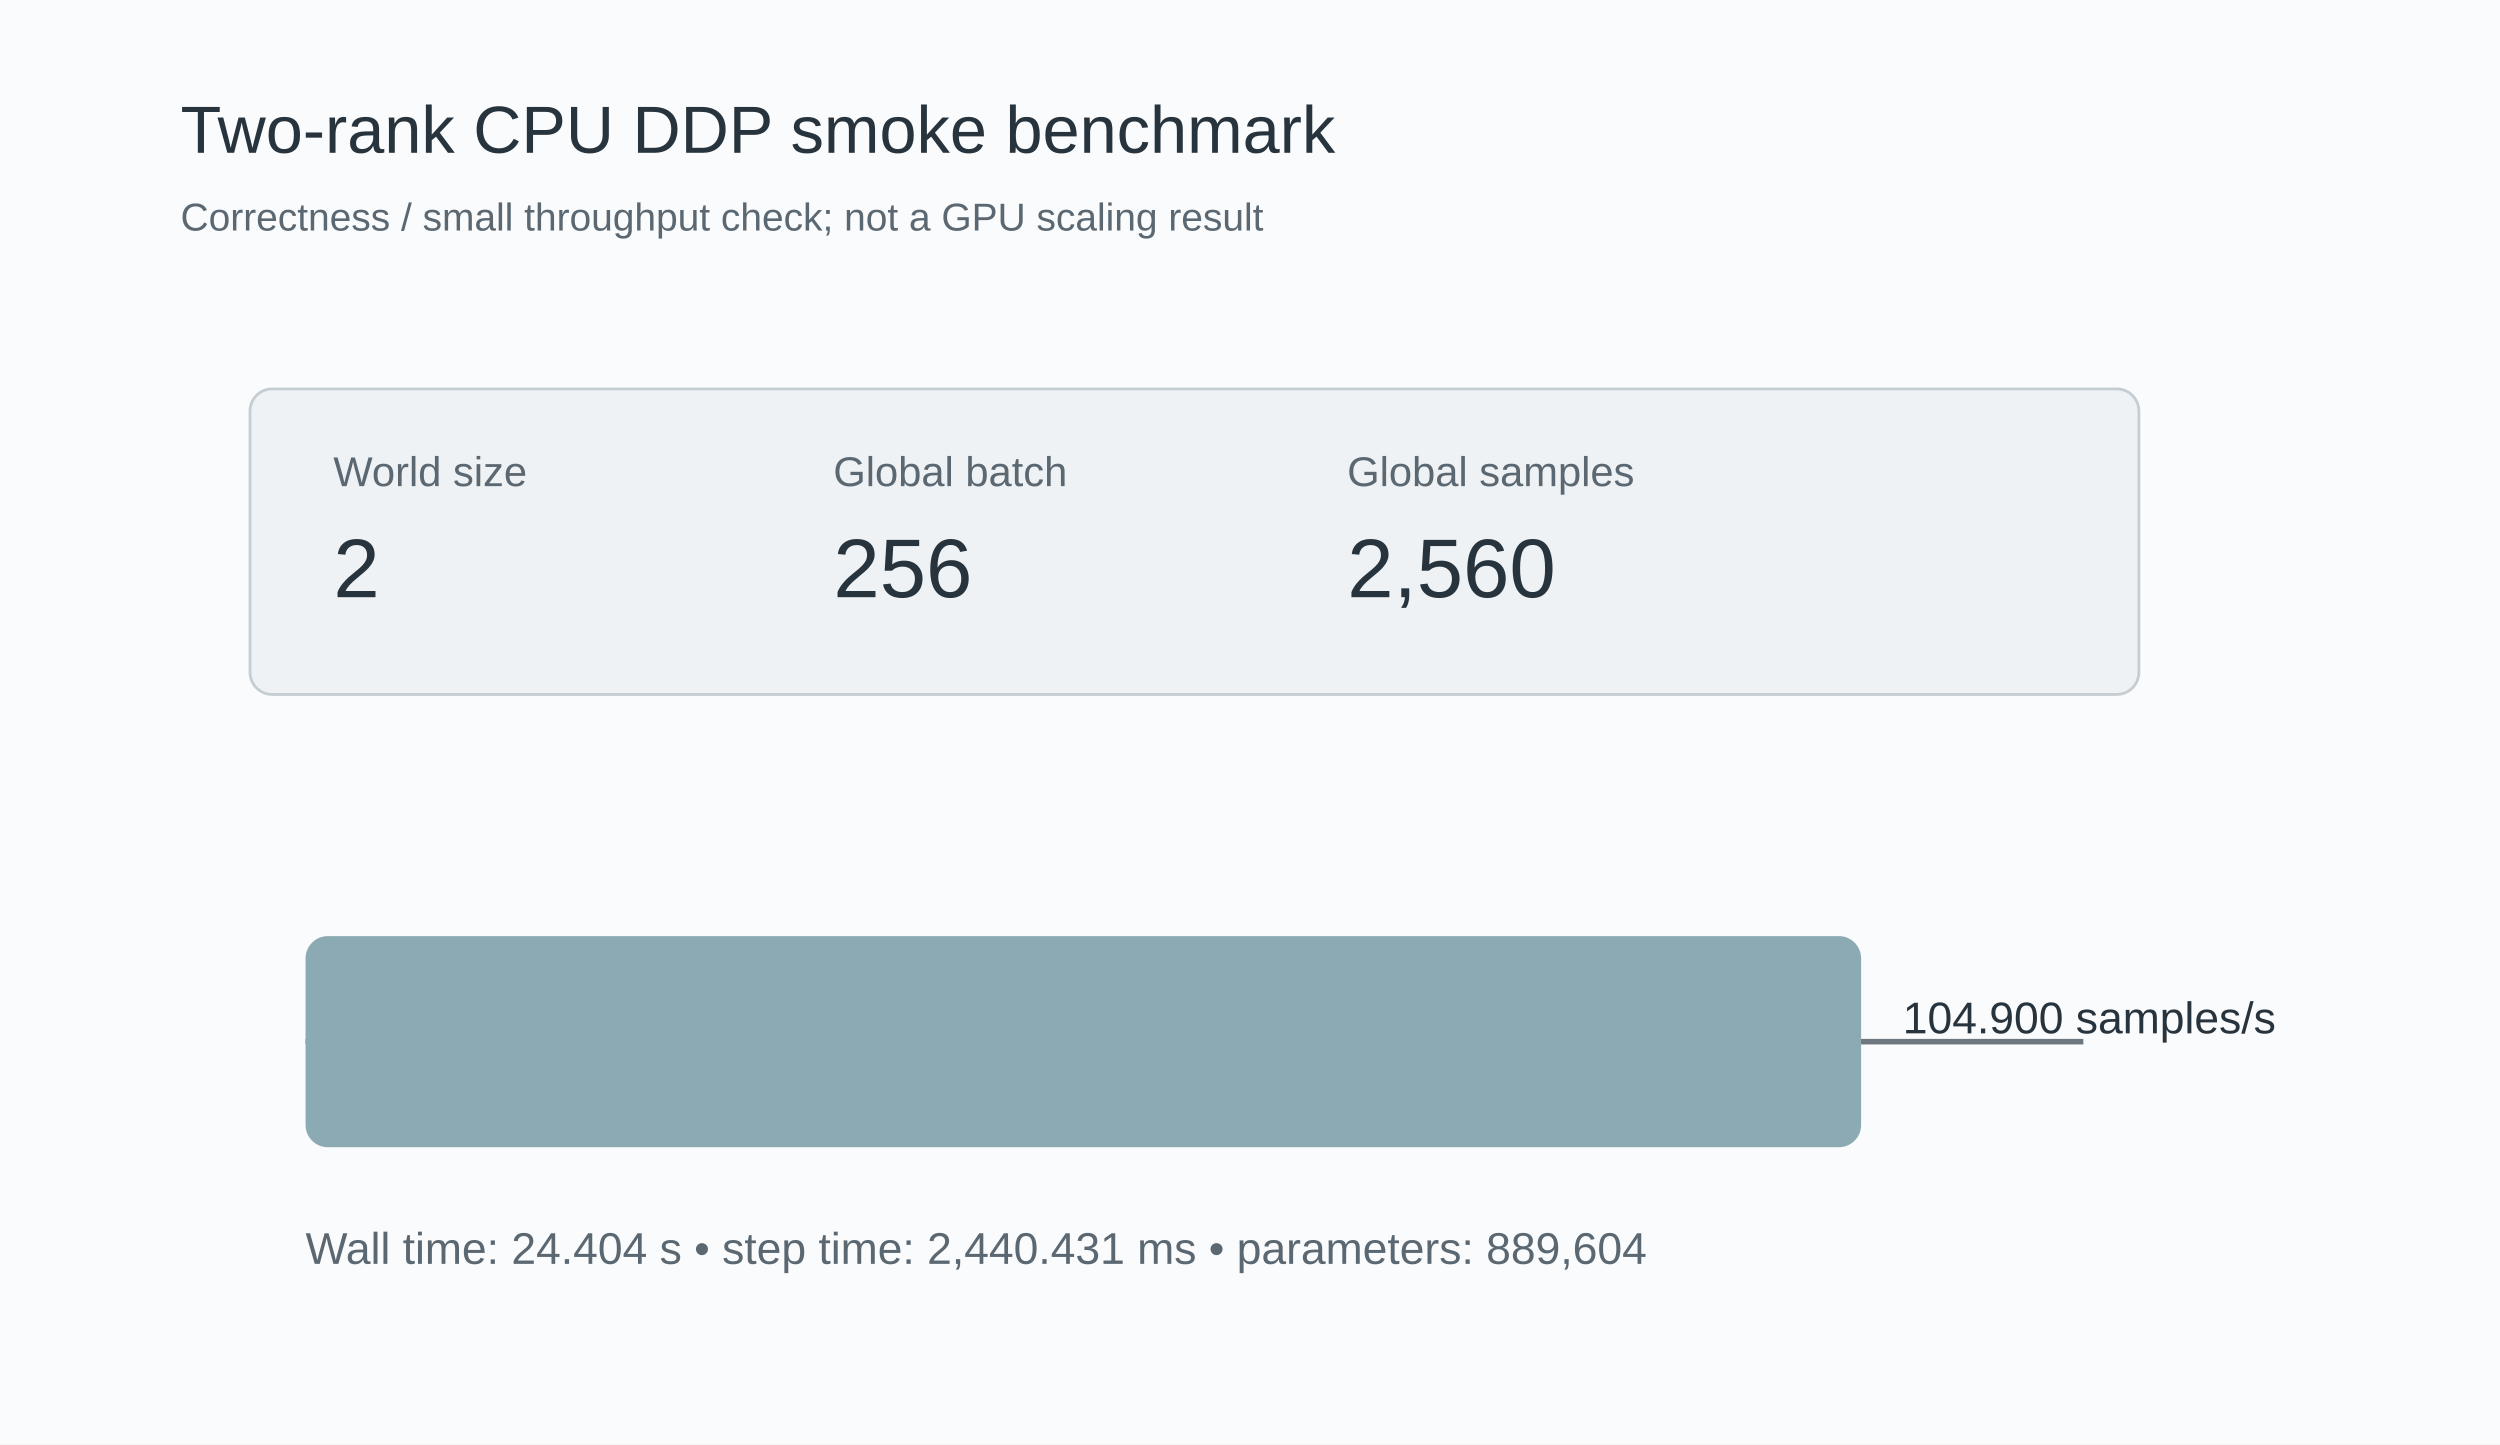
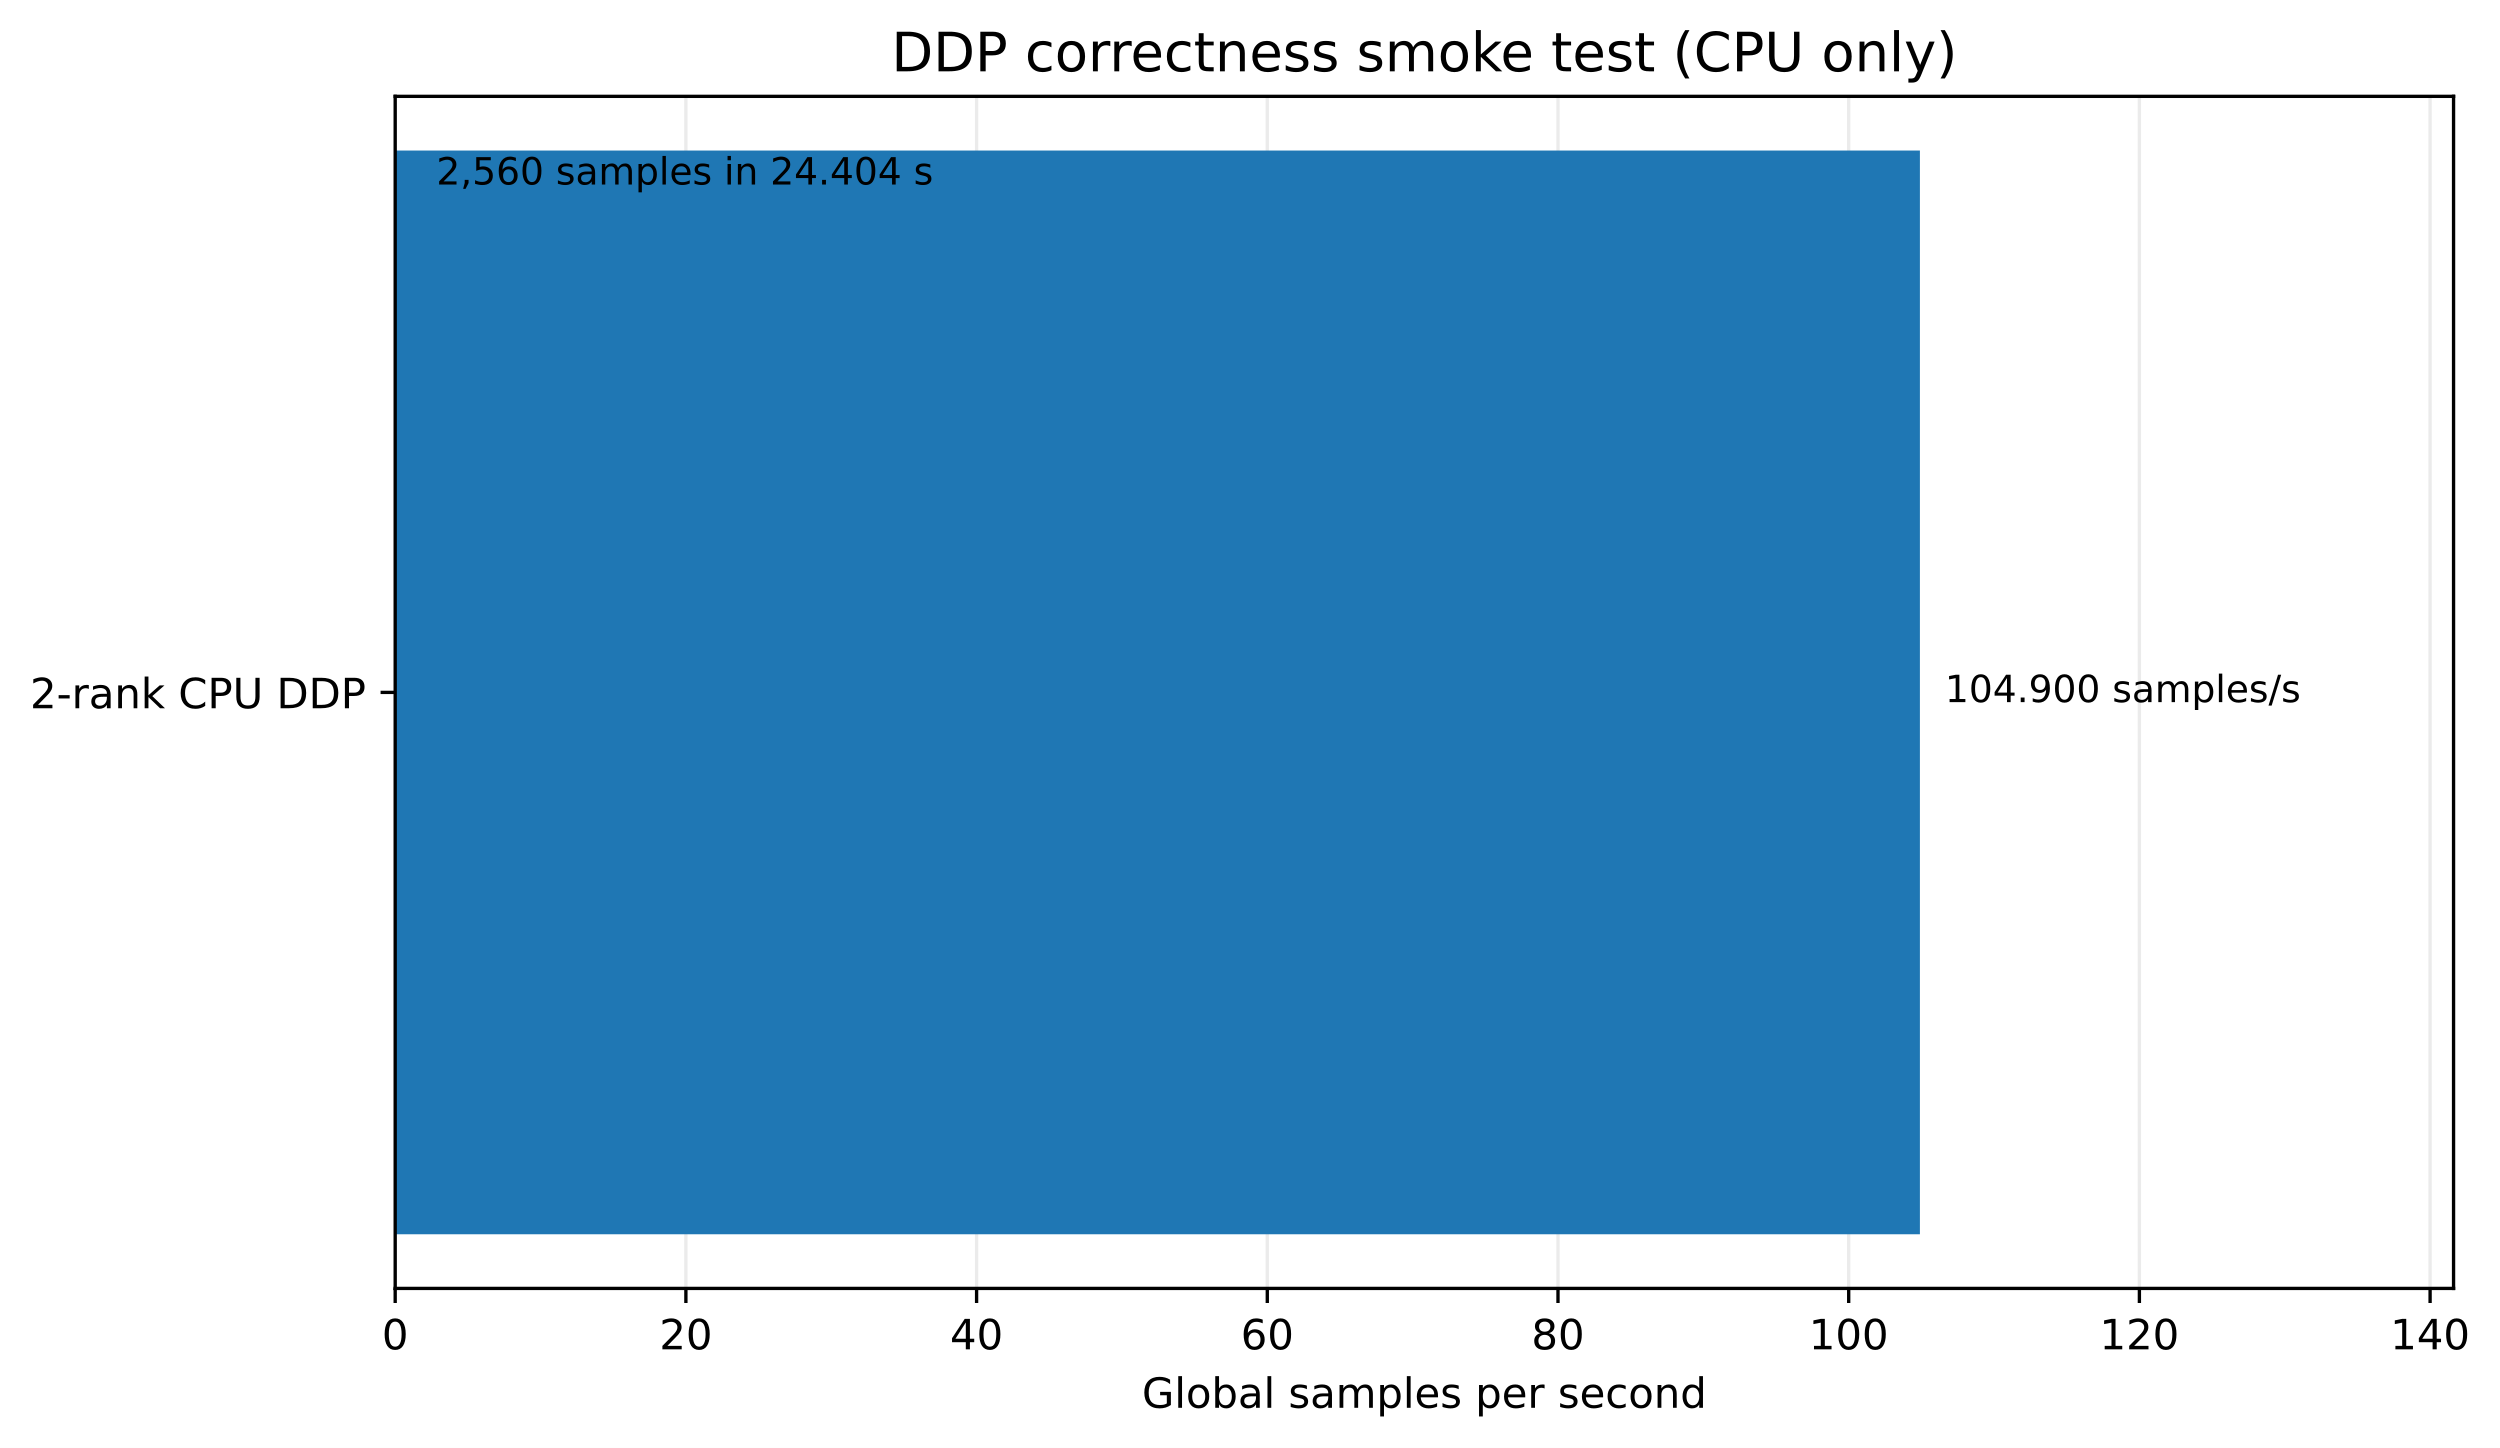
- <svg xmlns="http://www.w3.org/2000/svg" width="900" height="520" viewBox="0 0 900 520">
-   <rect width="900" height="520" fill="#fafbfc" />
-   <text x="65" y="55" font-family="Arial, sans-serif" font-size="24" fill="#28343d">Two-rank CPU DDP smoke benchmark</text>
-   <text x="65" y="83" font-family="Arial, sans-serif" font-size="14" fill="#5b6872">Correctness / small throughput check; not a GPU scaling result</text>
-   <rect x="90" y="140" width="680" height="110" rx="8" fill="#eef2f4" stroke="#c5cdd2" />
-   <text x="120" y="175" font-family="Arial" font-size="15" fill="#5b6872">World size</text>
-   <text x="120" y="215" font-family="Arial" font-size="30" fill="#28343d">2</text>
-   <text x="300" y="175" font-family="Arial" font-size="15" fill="#5b6872">Global batch</text>
-   <text x="300" y="215" font-family="Arial" font-size="30" fill="#28343d">256</text>
-   <text x="485" y="175" font-family="Arial" font-size="15" fill="#5b6872">Global samples</text>
-   <text x="485" y="215" font-family="Arial" font-size="30" fill="#28343d">2,560</text>
-   <line x1="110" y1="375" x2="750" y2="375" stroke="#6d7780" stroke-width="2" />
-   <rect x="110" y="337" width="560" height="76" rx="8" fill="#8caab4" />
-   <text x="685" y="372" font-family="Arial" font-size="16" fill="#28343d">104.900 samples/s</text>
-   <text x="110" y="455" font-family="Arial" font-size="16" fill="#5b6872">Wall time: 24.404 s • step time: 2,440.431 ms • parameters: 889,604</text>
+ <svg xmlns="http://www.w3.org/2000/svg" xmlns:xlink="http://www.w3.org/1999/xlink" width="598.795pt" height="346.8pt" viewBox="0 0 598.795 346.8" version="1.1">
+   <defs>
+     <style type="text/css">*{stroke-linejoin: round; stroke-linecap: butt}</style>
+   </defs>
+   <g id="figure_1">
+     <g id="patch_1">
+       <path d="M 0 346.8  L 598.795 346.8  L 598.795 0  L 0 0  z " style="fill: #ffffff" />
+     </g>
+     <g id="axes_1">
+       <g id="patch_2">
+         <path d="M 94.655 308.599  L 587.671 308.599  L 587.671 23.078  L 94.655 23.078  z " style="fill: #ffffff" />
+       </g>
+       <g id="matplotlib.axis_1">
+         <g id="xtick_1">
+           <g id="line2d_1">
+             <path d="M 94.655 308.599  L 94.655 23.078  " clip-path="url(#p30331fbbab)" style="fill: none; stroke: #b0b0b0; stroke-opacity: 0.25; stroke-width: 0.8; stroke-linecap: square" />
+           </g>
+           <g id="line2d_2">
+             <defs>
+               <path id="m85c63ea4f3" d="M 0 0  L 0 3.5  " style="stroke: #000000; stroke-width: 0.8" />
+             </defs>
+             <g>
+               <use xlink:href="#m85c63ea4f3" x="94.655" y="308.599" style="stroke: #000000; stroke-width: 0.8" />
+             </g>
+           </g>
+           <g id="text_1">
+             <text style="font-size: 10px; font-family: 'DejaVu Sans', 'Bitstream Vera Sans', 'Computer Modern Sans Serif', 'Lucida Grande', 'Verdana', 'Geneva', 'Lucid', 'Arial', 'Helvetica', 'Avant Garde', sans-serif; text-anchor: middle" x="94.655" y="323.196" transform="rotate(-0 94.65469 323.1964)">0</text>
+           </g>
+         </g>
+         <g id="xtick_2">
+           <g id="line2d_3">
+             <path d="M 164.283 308.599  L 164.283 23.078  " clip-path="url(#p30331fbbab)" style="fill: none; stroke: #b0b0b0; stroke-opacity: 0.25; stroke-width: 0.8; stroke-linecap: square" />
+           </g>
+           <g id="line2d_4">
+             <g>
+               <use xlink:href="#m85c63ea4f3" x="164.283" y="308.599" style="stroke: #000000; stroke-width: 0.8" />
+             </g>
+           </g>
+           <g id="text_2">
+             <text style="font-size: 10px; font-family: 'DejaVu Sans', 'Bitstream Vera Sans', 'Computer Modern Sans Serif', 'Lucida Grande', 'Verdana', 'Geneva', 'Lucid', 'Arial', 'Helvetica', 'Avant Garde', sans-serif; text-anchor: middle" x="164.283" y="323.196" transform="rotate(-0 164.2828 323.1964)">20</text>
+           </g>
+         </g>
+         <g id="xtick_3">
+           <g id="line2d_5">
+             <path d="M 233.911 308.599  L 233.911 23.078  " clip-path="url(#p30331fbbab)" style="fill: none; stroke: #b0b0b0; stroke-opacity: 0.25; stroke-width: 0.8; stroke-linecap: square" />
+           </g>
+           <g id="line2d_6">
+             <g>
+               <use xlink:href="#m85c63ea4f3" x="233.911" y="308.599" style="stroke: #000000; stroke-width: 0.8" />
+             </g>
+           </g>
+           <g id="text_3">
+             <text style="font-size: 10px; font-family: 'DejaVu Sans', 'Bitstream Vera Sans', 'Computer Modern Sans Serif', 'Lucida Grande', 'Verdana', 'Geneva', 'Lucid', 'Arial', 'Helvetica', 'Avant Garde', sans-serif; text-anchor: middle" x="233.911" y="323.196" transform="rotate(-0 233.9108 323.1964)">40</text>
+           </g>
+         </g>
+         <g id="xtick_4">
+           <g id="line2d_7">
+             <path d="M 303.539 308.599  L 303.539 23.078  " clip-path="url(#p30331fbbab)" style="fill: none; stroke: #b0b0b0; stroke-opacity: 0.25; stroke-width: 0.8; stroke-linecap: square" />
+           </g>
+           <g id="line2d_8">
+             <g>
+               <use xlink:href="#m85c63ea4f3" x="303.539" y="308.599" style="stroke: #000000; stroke-width: 0.8" />
+             </g>
+           </g>
+           <g id="text_4">
+             <text style="font-size: 10px; font-family: 'DejaVu Sans', 'Bitstream Vera Sans', 'Computer Modern Sans Serif', 'Lucida Grande', 'Verdana', 'Geneva', 'Lucid', 'Arial', 'Helvetica', 'Avant Garde', sans-serif; text-anchor: middle" x="303.539" y="323.196" transform="rotate(-0 303.5389 323.1964)">60</text>
+           </g>
+         </g>
+         <g id="xtick_5">
+           <g id="line2d_9">
+             <path d="M 373.167 308.599  L 373.167 23.078  " clip-path="url(#p30331fbbab)" style="fill: none; stroke: #b0b0b0; stroke-opacity: 0.25; stroke-width: 0.8; stroke-linecap: square" />
+           </g>
+           <g id="line2d_10">
+             <g>
+               <use xlink:href="#m85c63ea4f3" x="373.167" y="308.599" style="stroke: #000000; stroke-width: 0.8" />
+             </g>
+           </g>
+           <g id="text_5">
+             <text style="font-size: 10px; font-family: 'DejaVu Sans', 'Bitstream Vera Sans', 'Computer Modern Sans Serif', 'Lucida Grande', 'Verdana', 'Geneva', 'Lucid', 'Arial', 'Helvetica', 'Avant Garde', sans-serif; text-anchor: middle" x="373.167" y="323.196" transform="rotate(-0 373.167 323.1964)">80</text>
+           </g>
+         </g>
+         <g id="xtick_6">
+           <g id="line2d_11">
+             <path d="M 442.795 308.599  L 442.795 23.078  " clip-path="url(#p30331fbbab)" style="fill: none; stroke: #b0b0b0; stroke-opacity: 0.25; stroke-width: 0.8; stroke-linecap: square" />
+           </g>
+           <g id="line2d_12">
+             <g>
+               <use xlink:href="#m85c63ea4f3" x="442.795" y="308.599" style="stroke: #000000; stroke-width: 0.8" />
+             </g>
+           </g>
+           <g id="text_6">
+             <text style="font-size: 10px; font-family: 'DejaVu Sans', 'Bitstream Vera Sans', 'Computer Modern Sans Serif', 'Lucida Grande', 'Verdana', 'Geneva', 'Lucid', 'Arial', 'Helvetica', 'Avant Garde', sans-serif; text-anchor: middle" x="442.795" y="323.196" transform="rotate(-0 442.7951 323.1964)">100</text>
+           </g>
+         </g>
+         <g id="xtick_7">
+           <g id="line2d_13">
+             <path d="M 512.423 308.599  L 512.423 23.078  " clip-path="url(#p30331fbbab)" style="fill: none; stroke: #b0b0b0; stroke-opacity: 0.25; stroke-width: 0.8; stroke-linecap: square" />
+           </g>
+           <g id="line2d_14">
+             <g>
+               <use xlink:href="#m85c63ea4f3" x="512.423" y="308.599" style="stroke: #000000; stroke-width: 0.8" />
+             </g>
+           </g>
+           <g id="text_7">
+             <text style="font-size: 10px; font-family: 'DejaVu Sans', 'Bitstream Vera Sans', 'Computer Modern Sans Serif', 'Lucida Grande', 'Verdana', 'Geneva', 'Lucid', 'Arial', 'Helvetica', 'Avant Garde', sans-serif; text-anchor: middle" x="512.423" y="323.196" transform="rotate(-0 512.4231 323.1964)">120</text>
+           </g>
+         </g>
+         <g id="xtick_8">
+           <g id="line2d_15">
+             <path d="M 582.051 308.599  L 582.051 23.078  " clip-path="url(#p30331fbbab)" style="fill: none; stroke: #b0b0b0; stroke-opacity: 0.25; stroke-width: 0.8; stroke-linecap: square" />
+           </g>
+           <g id="line2d_16">
+             <g>
+               <use xlink:href="#m85c63ea4f3" x="582.051" y="308.599" style="stroke: #000000; stroke-width: 0.8" />
+             </g>
+           </g>
+           <g id="text_8">
+             <text style="font-size: 10px; font-family: 'DejaVu Sans', 'Bitstream Vera Sans', 'Computer Modern Sans Serif', 'Lucida Grande', 'Verdana', 'Geneva', 'Lucid', 'Arial', 'Helvetica', 'Avant Garde', sans-serif; text-anchor: middle" x="582.051" y="323.196" transform="rotate(-0 582.0512 323.1964)">140</text>
+           </g>
+         </g>
+         <g id="text_9">
+           <text style="font-size: 10px; font-family: 'DejaVu Sans', 'Bitstream Vera Sans', 'Computer Modern Sans Serif', 'Lucida Grande', 'Verdana', 'Geneva', 'Lucid', 'Arial', 'Helvetica', 'Avant Garde', sans-serif; text-anchor: middle" x="341.163" y="337.197" transform="rotate(-0 341.163 337.1972)">Global samples per second</text>
+         </g>
+       </g>
+       <g id="matplotlib.axis_2">
+         <g id="ytick_1">
+           <g id="line2d_17">
+             <defs>
+               <path id="m4f4d7c5165" d="M 0 0  L -3.5 0  " style="stroke: #000000; stroke-width: 0.8" />
+             </defs>
+             <g>
+               <use xlink:href="#m4f4d7c5165" x="94.655" y="165.838" style="stroke: #000000; stroke-width: 0.8" />
+             </g>
+           </g>
+           <g id="text_10">
+             <text style="font-size: 10px; font-family: 'DejaVu Sans', 'Bitstream Vera Sans', 'Computer Modern Sans Serif', 'Lucida Grande', 'Verdana', 'Geneva', 'Lucid', 'Arial', 'Helvetica', 'Avant Garde', sans-serif; text-anchor: end" x="87.655" y="169.638" transform="rotate(-0 87.65469 169.6376)">2-rank CPU DDP</text>
+           </g>
+         </g>
+       </g>
+       <g id="patch_3">
+         <path d="M 94.655 295.621  L 459.852 295.621  L 459.852 36.056  L 94.655 36.056  z " clip-path="url(#p30331fbbab)" style="fill: #1f77b4" />
+       </g>
+       <g id="patch_4">
+         <path d="M 94.655 308.599  L 94.655 23.078  " style="fill: none; stroke: #000000; stroke-width: 0.8; stroke-linejoin: miter; stroke-linecap: square" />
+       </g>
+       <g id="patch_5">
+         <path d="M 587.671 308.599  L 587.671 23.078  " style="fill: none; stroke: #000000; stroke-width: 0.8; stroke-linejoin: miter; stroke-linecap: square" />
+       </g>
+       <g id="patch_6">
+         <path d="M 94.655 308.599  L 587.671 308.599  " style="fill: none; stroke: #000000; stroke-width: 0.8; stroke-linejoin: miter; stroke-linecap: square" />
+       </g>
+       <g id="patch_7">
+         <path d="M 94.655 23.078  L 587.671 23.078  " style="fill: none; stroke: #000000; stroke-width: 0.8; stroke-linejoin: miter; stroke-linecap: square" />
+       </g>
+       <g id="text_11">
+         <text style="font-size: 9px; font-family: 'DejaVu Sans', 'Bitstream Vera Sans', 'Computer Modern Sans Serif', 'Lucida Grande', 'Verdana', 'Geneva', 'Lucid', 'Arial', 'Helvetica', 'Avant Garde', sans-serif; text-anchor: start" x="465.852" y="168.177" transform="rotate(-0 465.8523 168.1766)">104.900 samples/s</text>
+       </g>
+       <g id="text_12">
+         <text style="font-size: 9px; font-family: 'DejaVu Sans', 'Bitstream Vera Sans', 'Computer Modern Sans Serif', 'Lucida Grande', 'Verdana', 'Geneva', 'Lucid', 'Arial', 'Helvetica', 'Avant Garde', sans-serif; text-anchor: start" x="104.515" y="44.193" transform="rotate(-0 104.515 44.1926)">2,560 samples in 24.404 s</text>
+       </g>
+       <g id="text_13">
+         <text style="font-size: 13px; font-family: 'DejaVu Sans', 'Bitstream Vera Sans', 'Computer Modern Sans Serif', 'Lucida Grande', 'Verdana', 'Geneva', 'Lucid', 'Arial', 'Helvetica', 'Avant Garde', sans-serif; text-anchor: middle" x="341.163" y="17.078" transform="rotate(-0 341.163 17.07797)">DDP correctness smoke test (CPU only)</text>
+       </g>
+     </g>
+   </g>
+   <defs>
+     <clipPath id="p30331fbbab">
+       <rect x="94.655" y="23.078" width="493.017" height="285.521" />
+     </clipPath>
+   </defs>
</svg>
